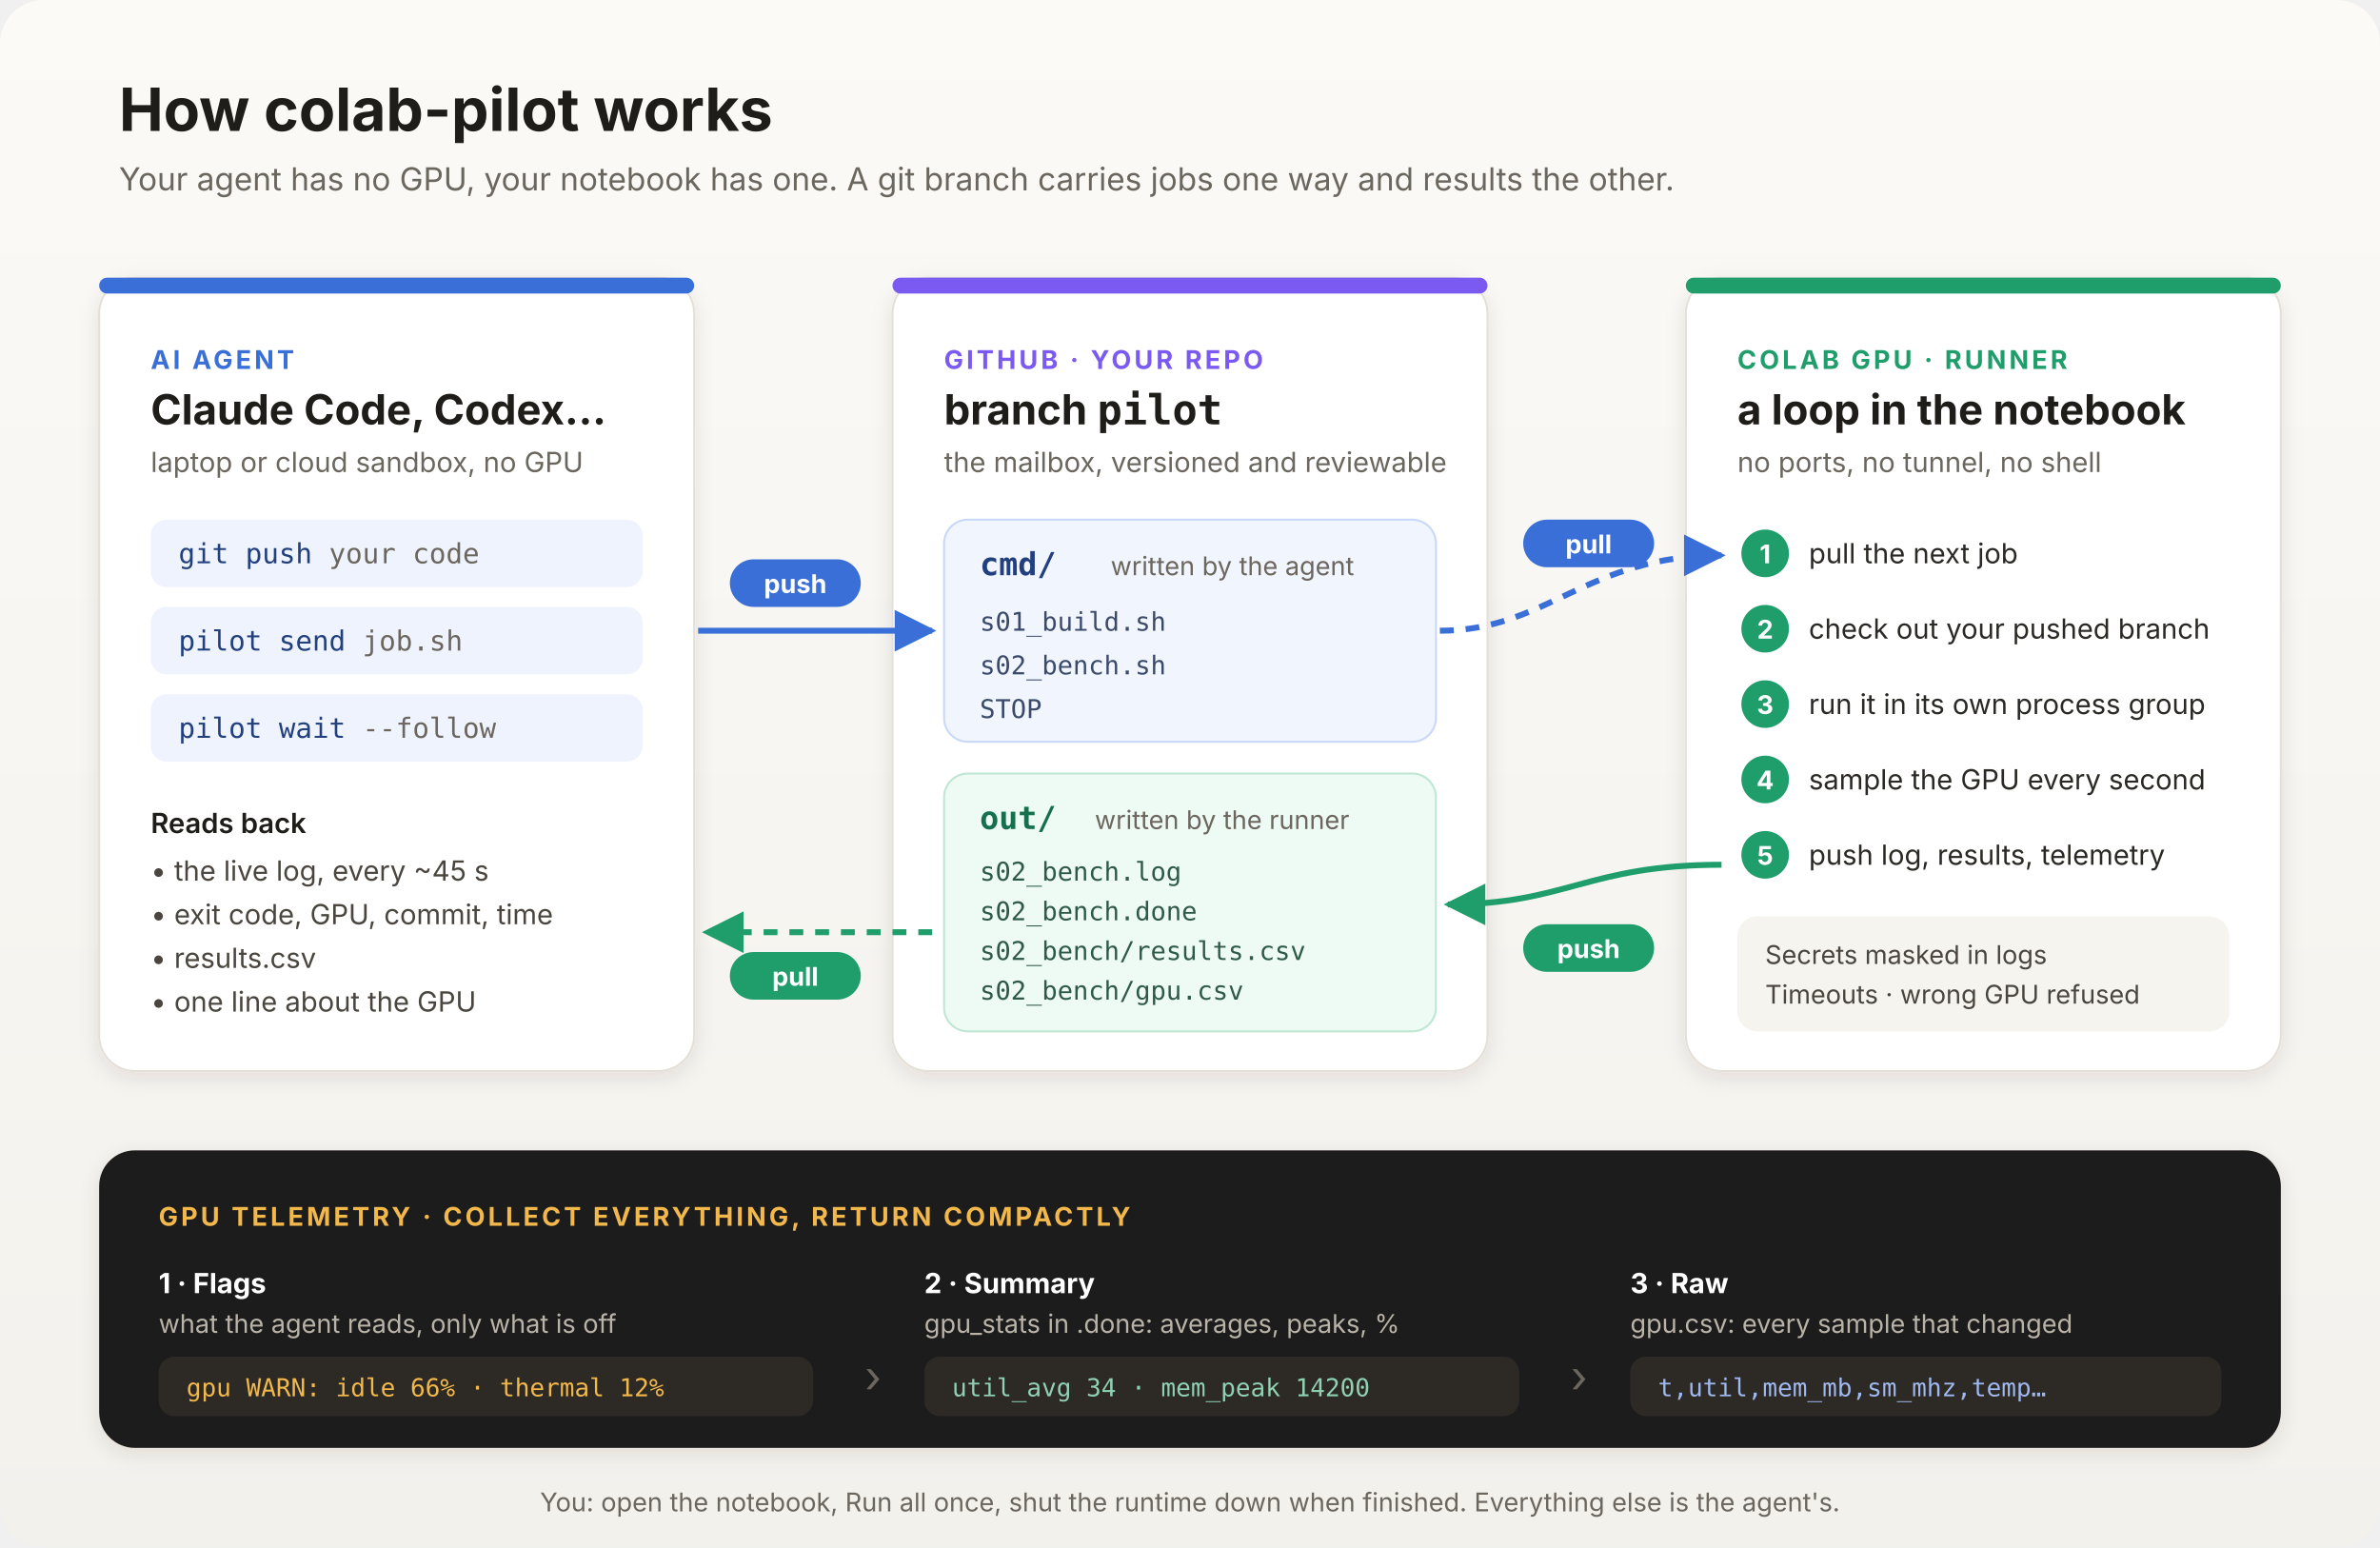
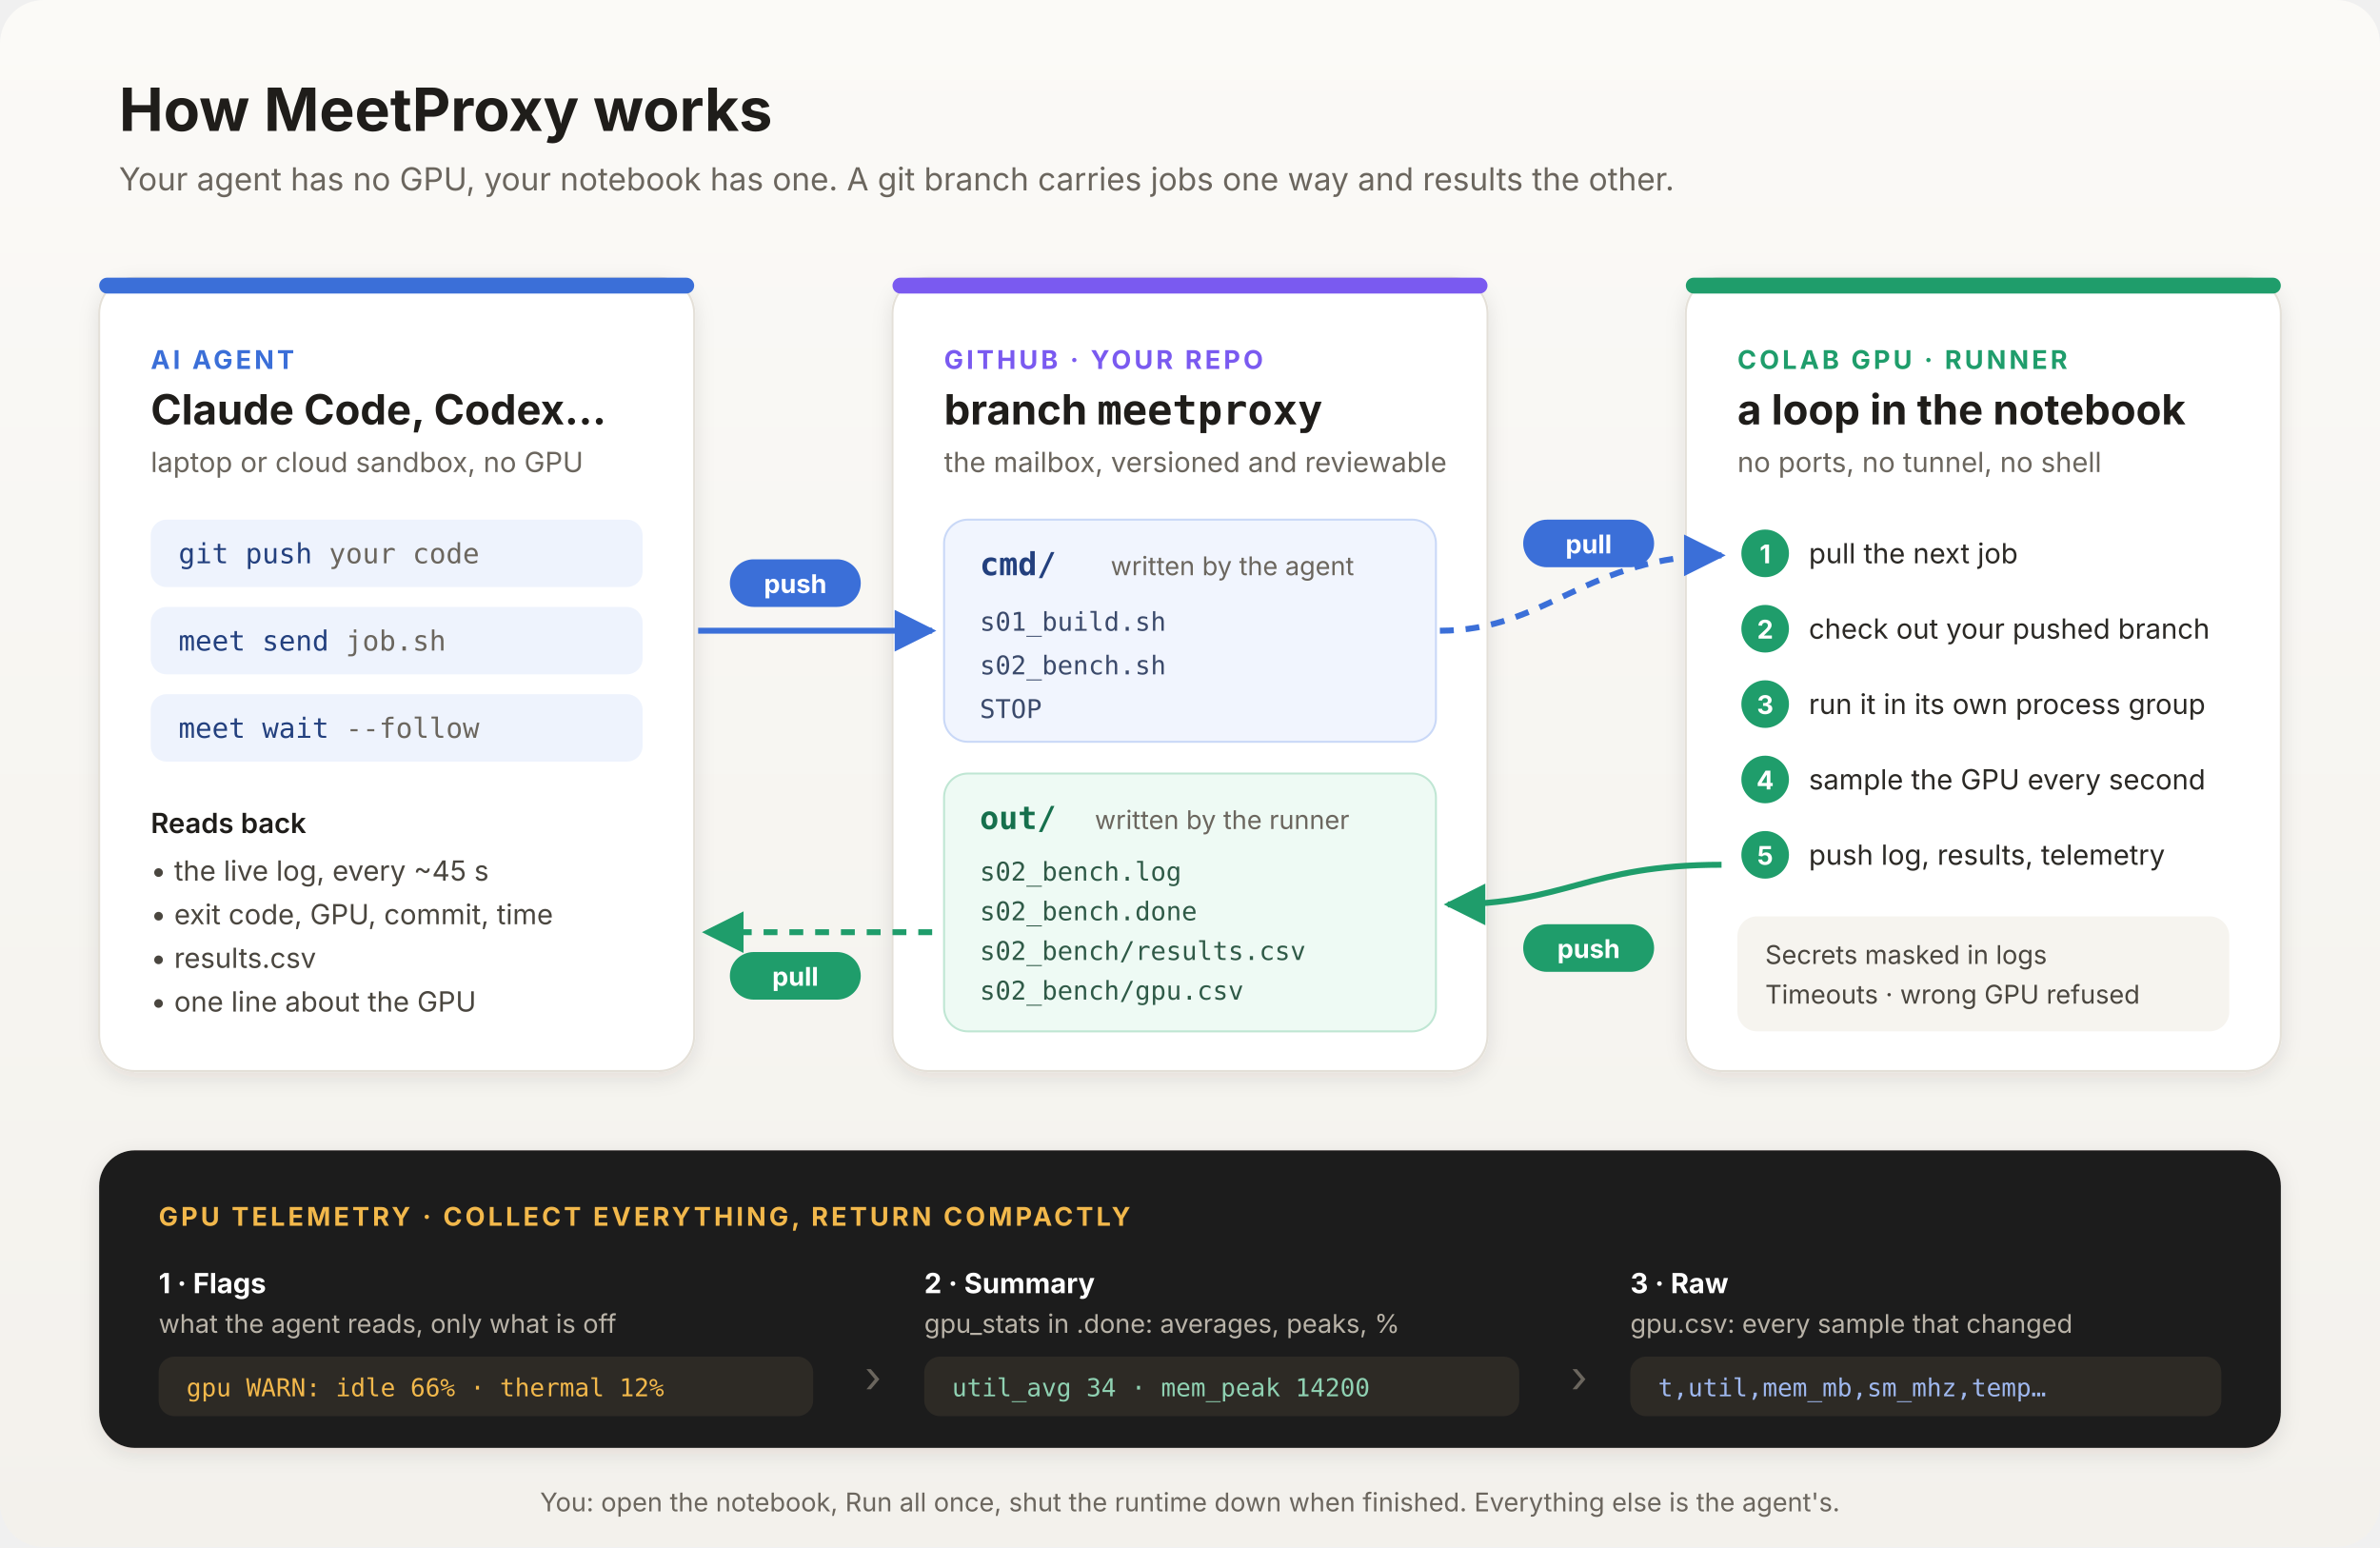
<svg xmlns="http://www.w3.org/2000/svg" viewBox="0 0 1200 780" width="1200" height="780" font-family="Inter, -apple-system, 'Segoe UI', Helvetica, Arial, sans-serif">
  <defs>
    <linearGradient id="bg" x1="0" y1="0" x2="0" y2="1">
      <stop offset="0" stop-color="#fbfaf7" />
      <stop offset="1" stop-color="#f3f1ec" />
    </linearGradient>
    <marker id="ah-blue" viewBox="0 0 10 10" refX="9" refY="5" markerWidth="7" markerHeight="7" orient="auto-start-reverse">
      <path d="M0,0 L10,5 L0,10 z" fill="#3b6fd8" />
    </marker>
    <marker id="ah-green" viewBox="0 0 10 10" refX="9" refY="5" markerWidth="7" markerHeight="7" orient="auto-start-reverse">
      <path d="M0,0 L10,5 L0,10 z" fill="#1f9d6b" />
    </marker>
    <filter id="sh" x="-10%" y="-10%" width="120%" height="130%">
      <feDropShadow dx="0" dy="3" stdDeviation="5" flood-color="#2a2620" flood-opacity="0.10" />
    </filter>
  </defs>
  <rect width="1200" height="780" rx="22" fill="url(#bg)" />
-   <text x="60" y="66" font-size="30" font-weight="700" fill="#1f1d1a">How colab-pilot works</text>
+   <text x="60" y="66" font-size="30" font-weight="700" fill="#1f1d1a">How MeetProxy works</text>
  <text x="60" y="96" font-size="16" fill="#6b665e">Your agent has no GPU, your notebook has one. A git branch carries jobs one way and results the other.</text>
  <g filter="url(#sh)">
    <rect x="50" y="140" width="300" height="400" rx="18" fill="#ffffff" stroke="#e4e0d8" />
  </g>
  <rect x="50" y="140" width="300" height="8" rx="4" fill="#3b6fd8" />
  <text x="76" y="186" font-size="13" font-weight="700" letter-spacing="1.5" fill="#3b6fd8">AI AGENT</text>
  <text x="76" y="214" font-size="21" font-weight="700" fill="#1f1d1a">Claude Code, Codex…</text>
  <text x="76" y="238" font-size="14" fill="#6b665e">laptop or cloud sandbox, no GPU</text>
  <g font-family="'JetBrains Mono', 'SFMono-Regular', Menlo, Consolas, monospace" font-size="14">
    <rect x="76" y="262" width="248" height="34" rx="8" fill="#eef3fd" />
    <text x="90" y="284" fill="#23407e">git push  <tspan fill="#6b665e">your code</tspan>
    </text>
    <rect x="76" y="306" width="248" height="34" rx="8" fill="#eef3fd" />
-     <text x="90" y="328" fill="#23407e">pilot send <tspan fill="#6b665e">job.sh</tspan>
+     <text x="90" y="328" fill="#23407e">meet send <tspan fill="#6b665e">job.sh</tspan>
    </text>
    <rect x="76" y="350" width="248" height="34" rx="8" fill="#eef3fd" />
-     <text x="90" y="372" fill="#23407e">pilot wait <tspan fill="#6b665e">--follow</tspan>
+     <text x="90" y="372" fill="#23407e">meet wait <tspan fill="#6b665e">--follow</tspan>
    </text>
  </g>
  <text x="76" y="420" font-size="14" font-weight="600" fill="#1f1d1a">Reads back</text>
  <text x="76" y="444" font-size="14" fill="#4a463f">• the live log, every ~45 s</text>
  <text x="76" y="466" font-size="14" fill="#4a463f">• exit code, GPU, commit, time</text>
  <text x="76" y="488" font-size="14" fill="#4a463f">• results.csv</text>
  <text x="76" y="510" font-size="14" fill="#4a463f">• one line about the GPU</text>
  <g filter="url(#sh)">
    <rect x="450" y="140" width="300" height="400" rx="18" fill="#ffffff" stroke="#e4e0d8" />
  </g>
  <rect x="450" y="140" width="300" height="8" rx="4" fill="#7a5af0" />
  <text x="476" y="186" font-size="13" font-weight="700" letter-spacing="1.5" fill="#7a5af0">GITHUB · YOUR REPO</text>
-   <text x="476" y="214" font-size="21" font-weight="700" fill="#1f1d1a">branch <tspan font-family="'JetBrains Mono', Menlo, Consolas, monospace">pilot</tspan>
+   <text x="476" y="214" font-size="21" font-weight="700" fill="#1f1d1a">branch <tspan font-family="'JetBrains Mono', Menlo, Consolas, monospace">meetproxy</tspan>
  </text>
  <text x="476" y="238" font-size="14" fill="#6b665e">the mailbox, versioned and reviewable</text>
  <rect x="476" y="262" width="248" height="112" rx="12" fill="#f1f5fe" stroke="#c9d8f7" />
  <text x="494" y="290" font-size="16" font-weight="700" fill="#23407e" font-family="'JetBrains Mono', Menlo, Consolas, monospace">cmd/</text>
  <text x="560" y="290" font-size="13" fill="#6b665e">written by the agent</text>
  <g font-family="'JetBrains Mono', Menlo, Consolas, monospace" font-size="13" fill="#3b4a6b">
    <text x="494" y="318">s01_build.sh</text>
    <text x="494" y="340">s02_bench.sh</text>
    <text x="494" y="362">STOP</text>
  </g>
  <rect x="476" y="390" width="248" height="130" rx="12" fill="#eefaf4" stroke="#bfe6d3" />
  <text x="494" y="418" font-size="16" font-weight="700" fill="#16704d" font-family="'JetBrains Mono', Menlo, Consolas, monospace">out/</text>
  <text x="552" y="418" font-size="13" fill="#6b665e">written by the runner</text>
  <g font-family="'JetBrains Mono', Menlo, Consolas, monospace" font-size="13" fill="#2f5a47">
    <text x="494" y="444">s02_bench.log</text>
    <text x="494" y="464">s02_bench.done</text>
    <text x="494" y="484">s02_bench/results.csv</text>
    <text x="494" y="504">s02_bench/gpu.csv</text>
  </g>
  <g filter="url(#sh)">
    <rect x="850" y="140" width="300" height="400" rx="18" fill="#ffffff" stroke="#e4e0d8" />
  </g>
  <rect x="850" y="140" width="300" height="8" rx="4" fill="#1f9d6b" />
  <text x="876" y="186" font-size="13" font-weight="700" letter-spacing="1.5" fill="#1f9d6b">COLAB GPU · RUNNER</text>
  <text x="876" y="214" font-size="21" font-weight="700" fill="#1f1d1a">a loop in the notebook</text>
  <text x="876" y="238" font-size="14" fill="#6b665e">no ports, no tunnel, no shell</text>
  <g font-size="14" fill="#2b2925">
    <circle cx="890" cy="279" r="12" fill="#1f9d6b" />
    <text x="890" y="284" text-anchor="middle" font-size="13" font-weight="700" fill="#fff">1</text>
    <text x="912" y="284">pull the next job</text>
    <circle cx="890" cy="317" r="12" fill="#1f9d6b" />
    <text x="890" y="322" text-anchor="middle" font-size="13" font-weight="700" fill="#fff">2</text>
    <text x="912" y="322">check out your pushed branch</text>
    <circle cx="890" cy="355" r="12" fill="#1f9d6b" />
    <text x="890" y="360" text-anchor="middle" font-size="13" font-weight="700" fill="#fff">3</text>
    <text x="912" y="360">run it in its own process group</text>
    <circle cx="890" cy="393" r="12" fill="#1f9d6b" />
    <text x="890" y="398" text-anchor="middle" font-size="13" font-weight="700" fill="#fff">4</text>
    <text x="912" y="398">sample the GPU every second</text>
    <circle cx="890" cy="431" r="12" fill="#1f9d6b" />
    <text x="890" y="436" text-anchor="middle" font-size="13" font-weight="700" fill="#fff">5</text>
    <text x="912" y="436">push log, results, telemetry</text>
  </g>
  <rect x="876" y="462" width="248" height="58" rx="10" fill="#f6f4ef" />
  <text x="890" y="486" font-size="13" fill="#4a463f">Secrets masked in logs</text>
  <text x="890" y="506" font-size="13" fill="#4a463f">Timeouts · wrong GPU refused</text>
  <path d="M352,318 C392,318 408,318 470,318" fill="none" stroke="#3b6fd8" stroke-width="3" marker-end="url(#ah-blue)" />
  <rect x="368" y="282" width="66" height="24" rx="12" fill="#3b6fd8" />
  <text x="401" y="299" text-anchor="middle" font-size="13" font-weight="700" fill="#fff">push</text>
  <path d="M726,318 C780,318 800,280 868,280" fill="none" stroke="#3b6fd8" stroke-width="3" stroke-dasharray="7 6" marker-end="url(#ah-blue)" />
  <rect x="768" y="262" width="66" height="24" rx="12" fill="#3b6fd8" />
  <text x="801" y="279" text-anchor="middle" font-size="13" font-weight="700" fill="#fff">pull</text>
  <path d="M868,436 C800,436 790,456 730,456" fill="none" stroke="#1f9d6b" stroke-width="3" marker-end="url(#ah-green)" />
  <rect x="768" y="466" width="66" height="24" rx="12" fill="#1f9d6b" />
  <text x="801" y="483" text-anchor="middle" font-size="13" font-weight="700" fill="#fff">push</text>
  <path d="M470,470 C410,470 400,470 356,470" fill="none" stroke="#1f9d6b" stroke-width="3" stroke-dasharray="7 6" marker-end="url(#ah-green)" />
  <rect x="368" y="480" width="66" height="24" rx="12" fill="#1f9d6b" />
  <text x="401" y="497" text-anchor="middle" font-size="13" font-weight="700" fill="#fff">pull</text>
  <g filter="url(#sh)">
    <rect x="50" y="580" width="1100" height="150" rx="18" fill="#1f1d1a" />
  </g>
  <text x="80" y="618" font-size="13" font-weight="700" letter-spacing="1.5" fill="#f2b84b">GPU TELEMETRY · COLLECT EVERYTHING, RETURN COMPACTLY</text>
  <text x="80" y="652" font-size="14" font-weight="700" fill="#ffffff">1 · Flags</text>
  <text x="80" y="672" font-size="13" fill="#b9b3a8">what the agent reads, only what is off</text>
  <rect x="80" y="684" width="330" height="30" rx="8" fill="#2d2a25" />
  <text x="94" y="704" font-size="12.5" fill="#f2b84b" font-family="'JetBrains Mono', Menlo, Consolas, monospace">gpu WARN: idle 66% · thermal 12%</text>
  <text x="436" y="702" font-size="22" fill="#6b665e">›</text>
  <text x="466" y="652" font-size="14" font-weight="700" fill="#ffffff">2 · Summary</text>
  <text x="466" y="672" font-size="13" fill="#b9b3a8">gpu_stats in .done: averages, peaks, %</text>
  <rect x="466" y="684" width="300" height="30" rx="8" fill="#2d2a25" />
  <text x="480" y="704" font-size="12.5" fill="#8fd1b2" font-family="'JetBrains Mono', Menlo, Consolas, monospace">util_avg 34 · mem_peak 14200</text>
  <text x="792" y="702" font-size="22" fill="#6b665e">›</text>
  <text x="822" y="652" font-size="14" font-weight="700" fill="#ffffff">3 · Raw</text>
  <text x="822" y="672" font-size="13" fill="#b9b3a8">gpu.csv: every sample that changed</text>
  <rect x="822" y="684" width="298" height="30" rx="8" fill="#2d2a25" />
  <text x="836" y="704" font-size="12.5" fill="#9fb8ef" font-family="'JetBrains Mono', Menlo, Consolas, monospace">t,util,mem_mb,sm_mhz,temp…</text>
  <text x="600" y="762" text-anchor="middle" font-size="13" fill="#6b665e">You: open the notebook, Run all once, shut the runtime down when finished. Everything else is the agent's.</text>
</svg>
